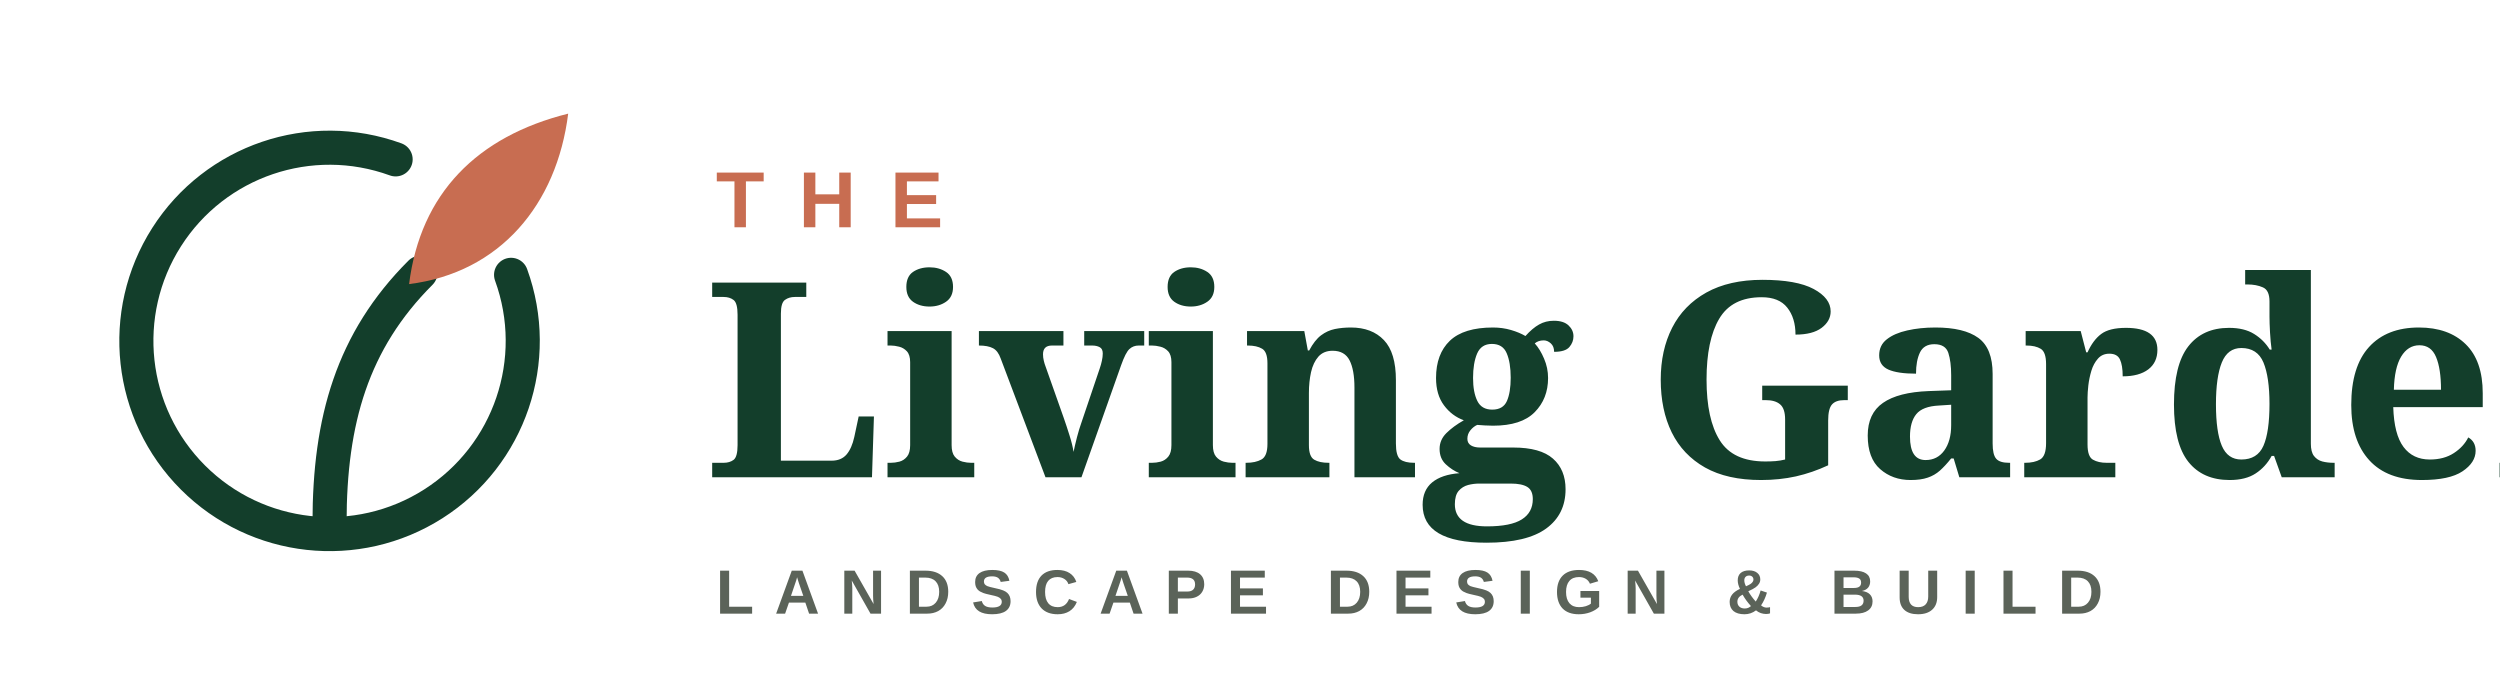
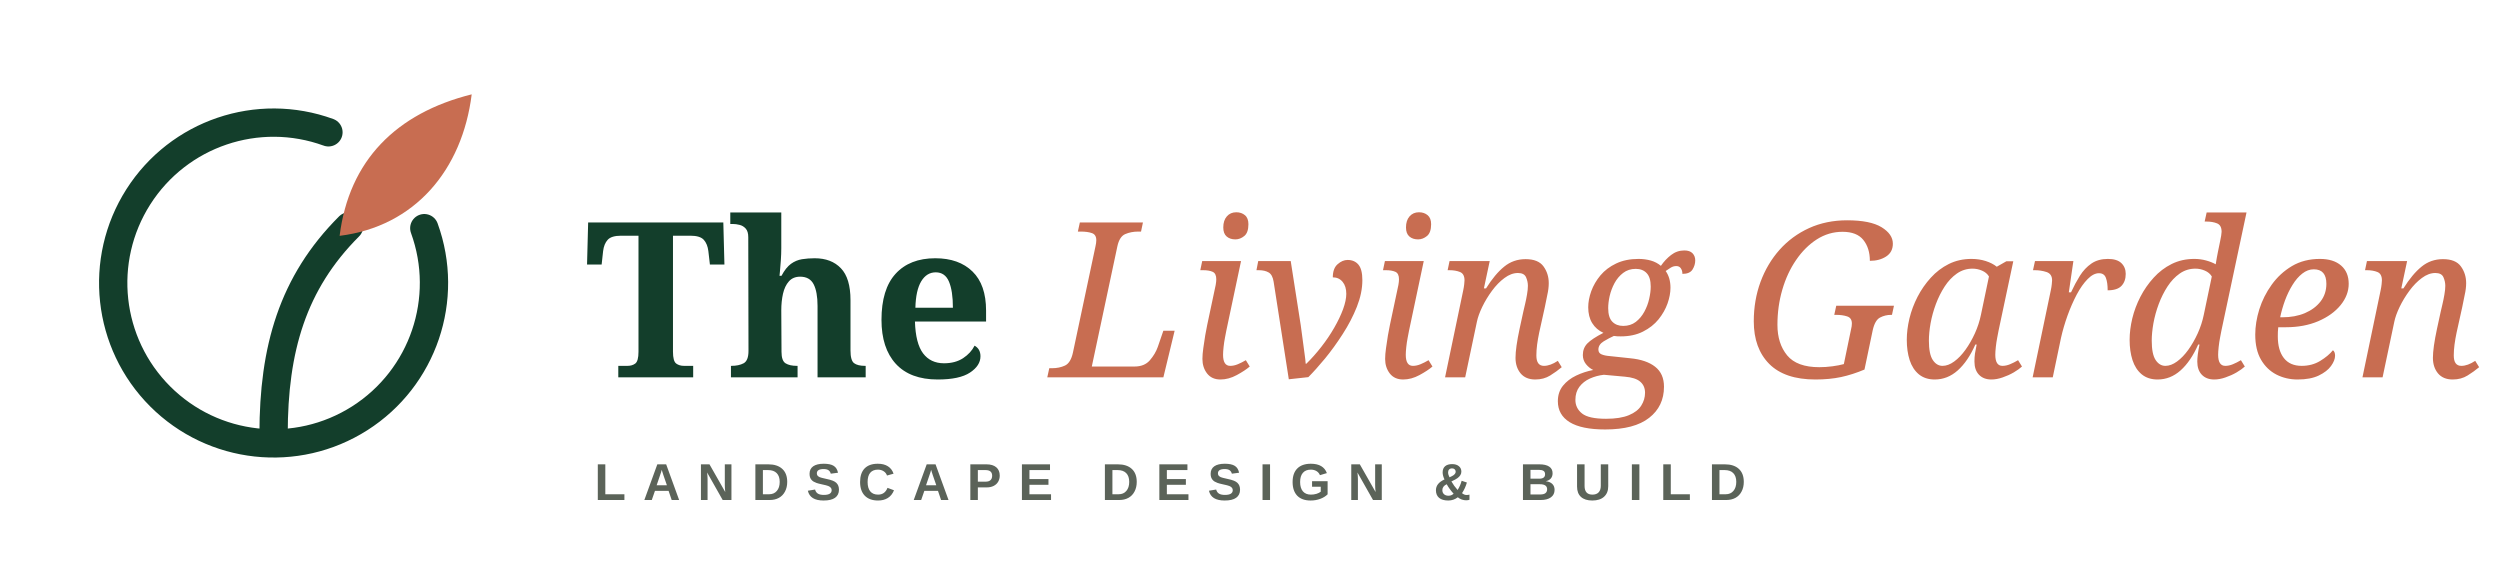
- <svg xmlns="http://www.w3.org/2000/svg" viewBox="0 0 440 120" role="img" aria-label="The Living Garden — Landscape Design &amp; Build">
+ <svg xmlns="http://www.w3.org/2000/svg" viewBox="0 0 530 120" role="img" aria-label="The Living Garden — Landscape Design &amp; Build">
  <g transform="translate(8 10) scale(1)">
    <path d="M81.95 38.37 A34 34 0 1 1 61.63 18.05" fill="none" stroke="#133E2B" stroke-width="6" stroke-linecap="round" />
    <path d="M50 82 C 50 64, 54 50, 66 38" fill="none" stroke="#133E2B" stroke-width="6" stroke-linecap="round" />
    <path d="M64 40 C 66 24, 76 14, 92 10 C 90 26, 80 38, 64 40 Z" fill="#C86D51" />
  </g>
-   <text x="126" y="40" font-family="Plus Jakarta Sans, Arial, sans-serif" font-weight="700" font-size="14" letter-spacing="6" fill="#C86D51">THE</text>
-   <text x="124" y="84" font-family="Playfair Display, Georgia, serif" font-weight="600" font-size="48" fill="#133E2B">Living Garden</text>
-   <text x="126" y="108" font-family="Plus Jakarta Sans, Arial, sans-serif" font-weight="600" font-size="11" letter-spacing="3.6" fill="#5B6359">LANDSCAPE DESIGN &amp; BUILD</text>
+   <text x="124" y="80" font-family="Playfair Display, Georgia, serif" font-size="46">
+     <tspan font-weight="700" fill="#133E2B">The</tspan>
+     <tspan font-style="italic" font-weight="400" fill="#C86D51">Living Garden</tspan>
+   </text>
+   <text x="126" y="106" font-family="Plus Jakarta Sans, Arial, sans-serif" font-weight="600" font-size="11" letter-spacing="3.6" fill="#5B6359">LANDSCAPE DESIGN &amp; BUILD</text>
</svg>
